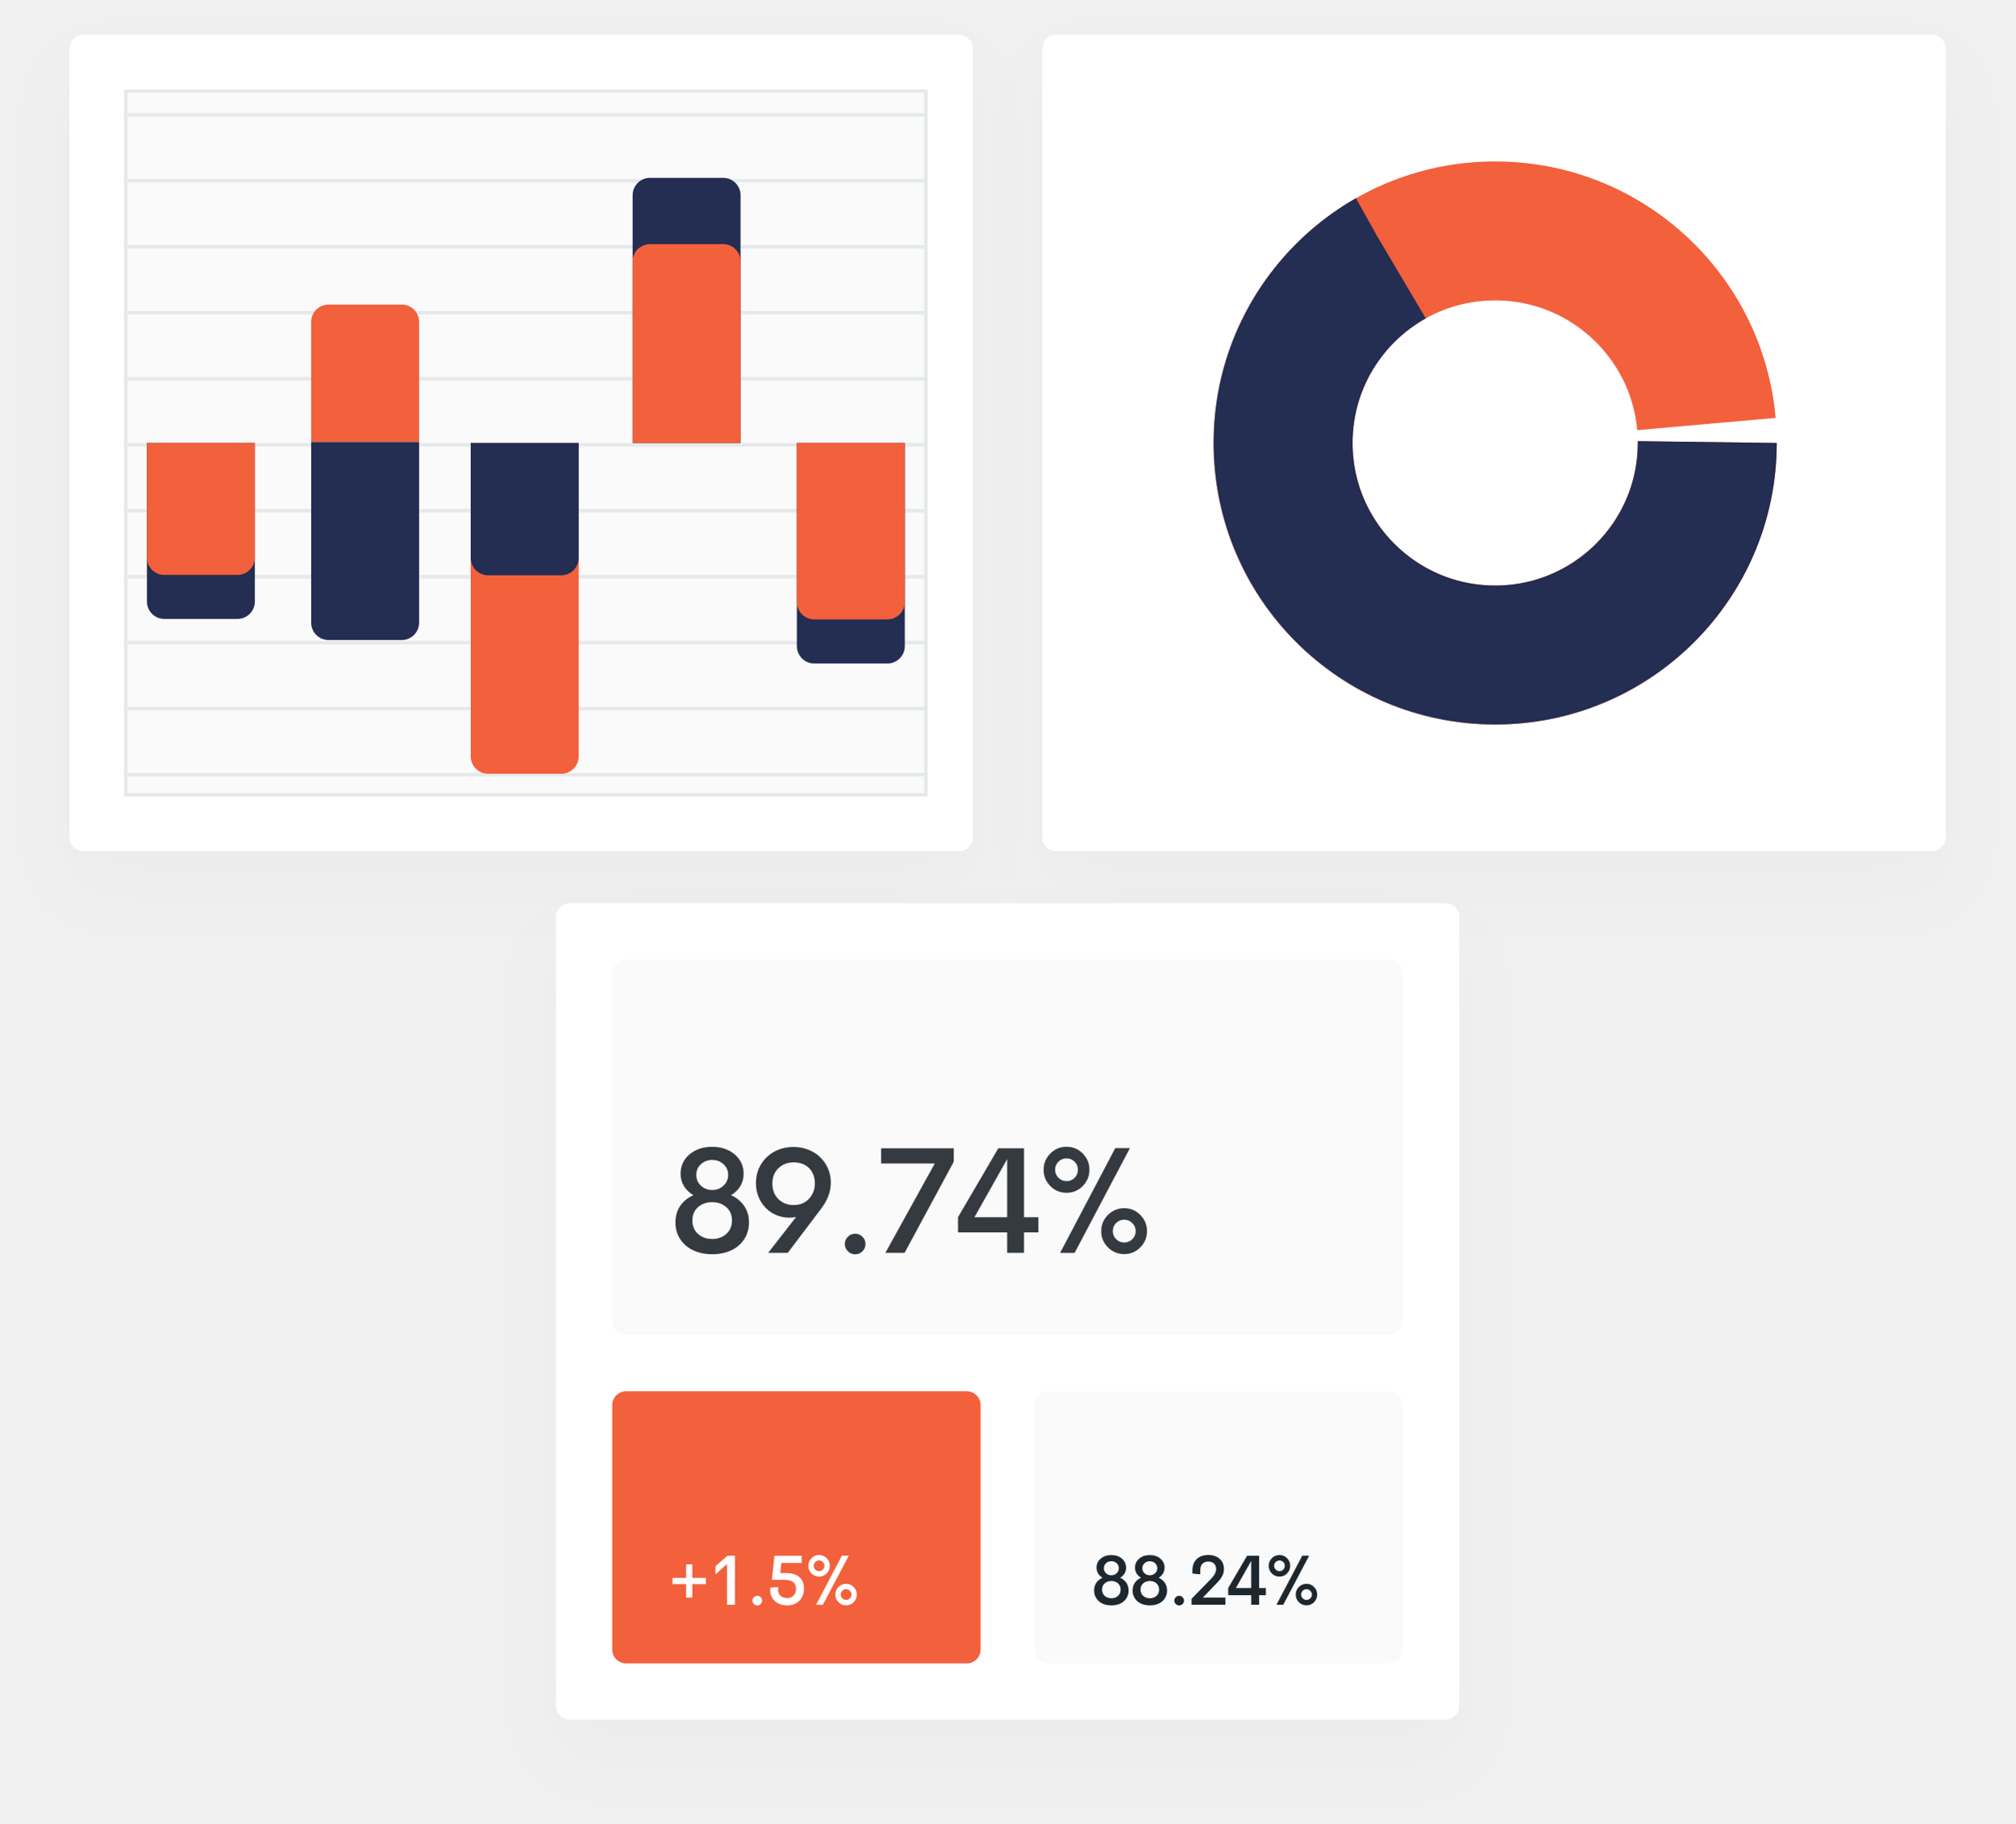
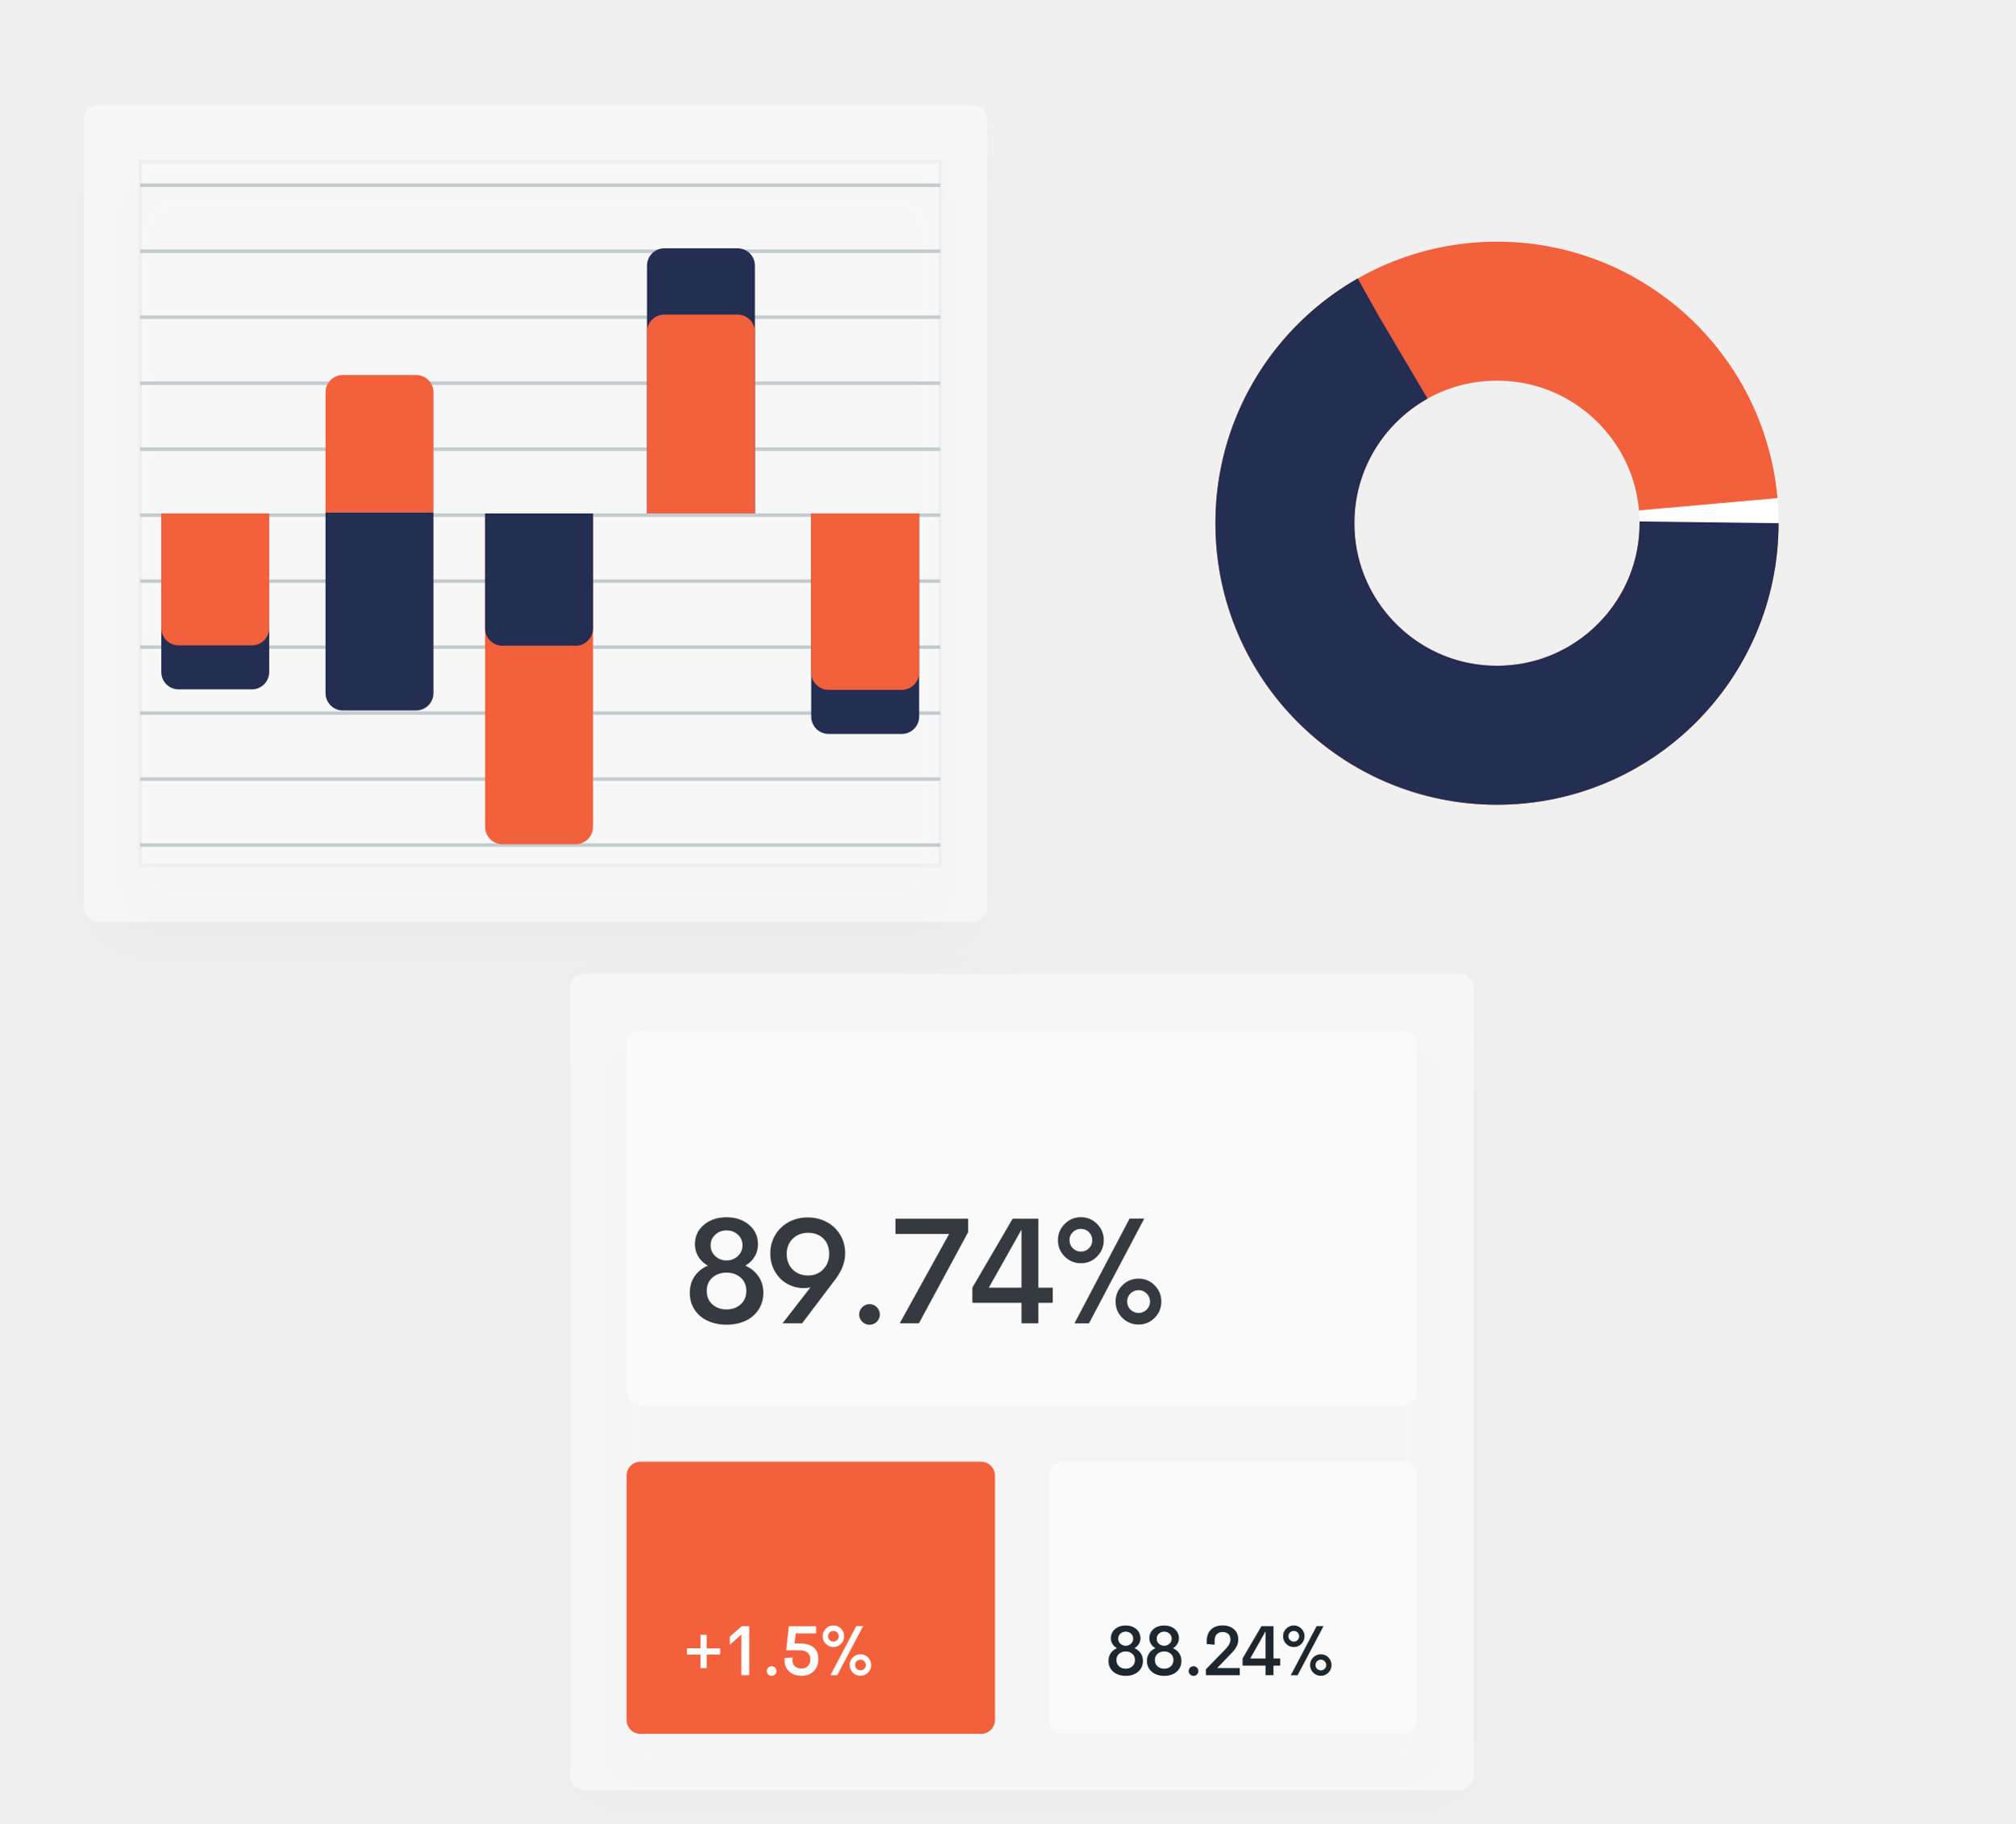
- <svg xmlns="http://www.w3.org/2000/svg" xmlns:xlink="http://www.w3.org/1999/xlink" width="580" height="525">
-   <defs>
+ <svg xmlns="http://www.w3.org/2000/svg" xmlns:xlink="http://www.w3.org/1999/xlink" width="580" height="525" version="1.1" id="svg104">
+   <defs id="defs34">
    <filter id="c" width="126.9%" height="129.8%" x="-13.5%" y="-10.6%" filterUnits="objectBoundingBox">
-       <feOffset dy="10" in="SourceAlpha" result="shadowOffsetOuter1" />
-       <feGaussianBlur in="shadowOffsetOuter1" result="shadowBlurOuter1" stdDeviation="10" />
-       <feColorMatrix in="shadowBlurOuter1" values="0 0 0 0 0.312 0 0 0 0 0.337 0 0 0 0 0.386 0 0 0 0.03 0" />
+       <feOffset dy="10" in="SourceAlpha" result="shadowOffsetOuter1" id="feOffset2" />
+       <feGaussianBlur in="shadowOffsetOuter1" result="shadowBlurOuter1" stdDeviation="10" id="feGaussianBlur4" />
+       <feColorMatrix in="shadowBlurOuter1" values="0 0 0 0 0.312 0 0 0 0 0.337 0 0 0 0 0.386 0 0 0 0.03 0" id="feColorMatrix6" />
    </filter>
    <filter id="e" width="126.9%" height="129.8%" x="-13.5%" y="-10.6%" filterUnits="objectBoundingBox">
-       <feOffset dy="10" in="SourceAlpha" result="shadowOffsetOuter1" />
-       <feGaussianBlur in="shadowOffsetOuter1" result="shadowBlurOuter1" stdDeviation="10" />
-       <feColorMatrix in="shadowBlurOuter1" values="0 0 0 0 0.312 0 0 0 0 0.337 0 0 0 0 0.386 0 0 0 0.03 0" />
+       <feOffset dy="10" in="SourceAlpha" result="shadowOffsetOuter1" id="feOffset9" />
+       <feGaussianBlur in="shadowOffsetOuter1" result="shadowBlurOuter1" stdDeviation="10" id="feGaussianBlur11" />
+       <feColorMatrix in="shadowBlurOuter1" values="0 0 0 0 0.312 0 0 0 0 0.337 0 0 0 0 0.386 0 0 0 0.03 0" id="feColorMatrix13" />
    </filter>
    <filter id="i" width="126.9%" height="129.8%" x="-13.5%" y="-10.6%" filterUnits="objectBoundingBox">
-       <feOffset dy="10" in="SourceAlpha" result="shadowOffsetOuter1" />
-       <feGaussianBlur in="shadowOffsetOuter1" result="shadowBlurOuter1" stdDeviation="10" />
-       <feColorMatrix in="shadowBlurOuter1" values="0 0 0 0 0.312 0 0 0 0 0.337 0 0 0 0 0.386 0 0 0 0.03 0" />
+       <feOffset dy="10" in="SourceAlpha" result="shadowOffsetOuter1" id="feOffset16" />
+       <feGaussianBlur in="shadowOffsetOuter1" result="shadowBlurOuter1" stdDeviation="10" id="feGaussianBlur18" />
+       <feColorMatrix in="shadowBlurOuter1" values="0 0 0 0 0.312 0 0 0 0 0.337 0 0 0 0 0.386 0 0 0 0.03 0" id="feColorMatrix20" />
    </filter>
    <rect id="d" width="260" height="235" x="0" y="0" rx="4" />
    <rect id="f" width="260" height="235" x="0" y="0" rx="4" />
    <rect id="j" width="260" height="235" x="0" y="0" rx="4" />
    <ellipse id="a" cx="81.039" cy="81.034" rx="81.039" ry="81.034" />
    <ellipse id="b" cx="81.039" cy="81.034" rx="81.039" ry="81.034" />
    <mask id="g" width="162.078" height="162.069" x="0" y="0" fill="#fff" maskContentUnits="userSpaceOnUse" maskUnits="objectBoundingBox">
-       <use xlink:href="#a" />
+       <use xlink:href="#a" id="use28" />
    </mask>
    <mask id="h" width="162.078" height="162.069" x="0" y="0" fill="#fff" maskContentUnits="userSpaceOnUse" maskUnits="objectBoundingBox">
-       <use xlink:href="#b" />
+       <use xlink:href="#b" id="use31" />
    </mask>
+     <filter id="c-3" width="1.269" height="1.298" x="-0.135" y="-0.106" filterUnits="objectBoundingBox">
+       <feOffset dy="10" in="SourceAlpha" result="shadowOffsetOuter1" id="feOffset2-8" />
+       <feGaussianBlur in="shadowOffsetOuter1" result="shadowBlurOuter1" stdDeviation="10" id="feGaussianBlur4-2" />
+       <feColorMatrix in="shadowBlurOuter1" values="0 0 0 0 0.312 0 0 0 0 0.337 0 0 0 0 0.386 0 0 0 0.03 0" id="feColorMatrix6-5" />
+     </filter>
+     <filter id="e-1" width="1.269" height="1.298" x="-0.135" y="-0.106" filterUnits="objectBoundingBox">
+       <feOffset dy="10" in="SourceAlpha" result="shadowOffsetOuter1" id="feOffset9-7" />
+       <feGaussianBlur in="shadowOffsetOuter1" result="shadowBlurOuter1" stdDeviation="10" id="feGaussianBlur11-3" />
+       <feColorMatrix in="shadowBlurOuter1" values="0 0 0 0 0.312 0 0 0 0 0.337 0 0 0 0 0.386 0 0 0 0.03 0" id="feColorMatrix13-5" />
+     </filter>
+     <mask id="g-3" width="162.078" height="162.069" x="0" y="0" fill="#ffffff" maskContentUnits="userSpaceOnUse" maskUnits="objectBoundingBox">
+       <use xlink:href="#a" id="use28-0" x="0" y="0" width="100%" height="100%" />
+     </mask>
+     <mask id="h-1" width="162.078" height="162.069" x="0" y="0" fill="#ffffff" maskContentUnits="userSpaceOnUse" maskUnits="objectBoundingBox">
+       <use xlink:href="#b" id="use31-8" x="0" y="0" width="100%" height="100%" />
+     </mask>
+     <filter id="i-6" width="1.269" height="1.298" x="-0.135" y="-0.106" filterUnits="objectBoundingBox">
+       <feOffset dy="10" in="SourceAlpha" result="shadowOffsetOuter1" id="feOffset16-3" />
+       <feGaussianBlur in="shadowOffsetOuter1" result="shadowBlurOuter1" stdDeviation="10" id="feGaussianBlur18-9" />
+       <feColorMatrix in="shadowBlurOuter1" values="0 0 0 0 0.312 0 0 0 0 0.337 0 0 0 0 0.386 0 0 0 0.03 0" id="feColorMatrix20-2" />
+     </filter>
  </defs>
-   <g fill="none" fill-rule="evenodd" transform="translate(20 10)">
-     <use fill="#000" filter="url(#c)" xlink:href="#d" />
-     <use fill="#FFF" xlink:href="#d" />
-     <path fill="#FAFAFA" stroke="#E5E9EA" d="M16.208 16.207h230.286v202.586H16.208z" />
-     <path fill="#E5E9EA" d="M16.208 117.5h230.286v1H16.208zM16.208 136.493h230.286v1H16.208zM16.208 155.485h230.286v1H16.208zM16.208 174.477h230.286v1H16.208zM16.208 41.53h230.286v1H16.208zM16.208 22.538h230.286v1H16.208zM16.208 60.523h230.286v1H16.208zM16.208 79.515h230.286v1H16.208zM16.208 98.508h230.286v1H16.208zM16.208 193.47h230.286v1H16.208zM16.208 212.462h230.286v1H16.208z" />
-     <path fill="#242D52" d="M22.286 117.5h31.065v45.647a5 5 0 01-5 5H27.286a5 5 0 01-5-5V117.5z" />
-     <path fill="#F3603C" d="M22.286 117.5h31.065v32.985a5 5 0 01-5 5H27.286a5 5 0 01-5-5V117.5zM69.558 117.234h31.065V82.658a5 5 0 00-5-5H74.558a5 5 0 00-5 5v34.576z" />
-     <path fill="#242D52" d="M69.558 117.234h31.065v51.99a5 5 0 01-5 5H74.558a5 5 0 01-5-5v-51.99zM162.078 117.5h31.065V46.193a5 5 0 00-5-5h-21.065a5 5 0 00-5 5V117.5z" />
-     <path fill="#F3603C" d="M162.078 117.5h31.065V65.27a5 5 0 00-5-5h-21.065a5 5 0 00-5 5v52.23z" />
-     <g>
-       <path fill="#242D52" d="M209.351 117.5h31.065v58.477a5 5 0 01-5 5H214.35a5 5 0 01-5-5V117.5z" />
-       <path fill="#F3603C" d="M209.351 117.5h31.065v45.782a5 5 0 01-5 5H214.35a5 5 0 01-5-5V117.5z" />
-     </g>
-     <g>
-       <path fill="#F3603C" d="M115.481 117.5h31.065v90.216a5 5 0 01-5 5H120.48a5 5 0 01-5-5V117.5z" />
-       <path fill="#242D52" d="M115.481 117.5h31.065v33.086a5 5 0 01-5 5H120.48a5 5 0 01-5-5V117.5z" />
-     </g>
-     <g transform="translate(280)">
-       <use fill="#000" filter="url(#e)" xlink:href="#f" />
-       <use fill="#FFF" xlink:href="#f" />
-       <g transform="translate(49.299 36.466)">
-         <ellipse cx="81.039" cy="81.034" stroke="#FFF" stroke-width="40" rx="61.039" ry="61.034" />
-         <use stroke="#F3603C" stroke-dasharray="502" stroke-width="80" mask="url(#g)" xlink:href="#a" />
-         <use stroke="#242D52" stroke-dasharray="340" stroke-width="80" mask="url(#h)" xlink:href="#b" />
+   <g id="layer1" style="display:inline">
+     <use fill="#000000" filter="url(#c)" xlink:href="#d" id="use36" style="fill-rule:evenodd;filter:url(#c-3)" x="0" y="0" width="100%" height="100%" transform="translate(24.12999,30.27736)" />
+     <g id="g1248">
+       <use fill="#ffffff" xlink:href="#d" id="use38" style="fill-rule:evenodd;opacity:0.5" x="0" y="0" width="100%" height="100%" transform="translate(24.12999,30.27736)" />
+       <path fill="#fafafa" stroke="#e5e9ea" d="M 40.338,46.484 H 270.624 V 249.07 H 40.338 Z" id="path40" style="fill-rule:evenodd;opacity:0.5" />
+       <path fill="#e5e9ea" d="M 40.338,147.777 H 270.624 v 1 H 40.338 Z m 0,18.993 H 270.624 v 1 H 40.338 Z m 0,18.992 H 270.624 v 1 H 40.338 Z m 0,18.992 H 270.624 v 1 H 40.338 Z m 0,-132.947 H 270.624 v 1 H 40.338 Z m 0,-18.992 H 270.624 v 1 H 40.338 Z m 0,37.985 H 270.624 v 1 H 40.338 Z m 0,18.992 H 270.624 v 1 H 40.338 Z m 0,18.993 H 270.624 v 1 H 40.338 Z m 0,94.962 H 270.624 v 1 H 40.338 Z m 0,18.992 H 270.624 v 1 H 40.338 Z" id="path42" style="fill-rule:evenodd;opacity:1;fill:#c3cbce;fill-opacity:1" />
+       <path fill="#242d52" d="m 46.416,147.777 h 31.065 v 45.647 a 5,5 0 0 1 -5,5 h -21.065 a 5,5 0 0 1 -5,-5 z" id="path44" style="fill-rule:evenodd" />
+       <path fill="#f3603c" d="m 46.416,147.777 h 31.065 v 32.985 a 5,5 0 0 1 -5,5 h -21.065 a 5,5 0 0 1 -5,-5 z m 47.272,-0.266 h 31.065 v -34.576 a 5,5 0 0 0 -5,-5 H 98.688 a 5,5 0 0 0 -5,5 z" id="path46" style="fill-rule:evenodd" />
+       <path fill="#242d52" d="m 93.688,147.511 h 31.065 v 51.99 a 5,5 0 0 1 -5,5 H 98.688 a 5,5 0 0 1 -5,-5 z m 92.52,0.266 h 31.065 V 76.47 a 5,5 0 0 0 -5,-5 h -21.065 a 5,5 0 0 0 -5,5 z" id="path48" style="fill-rule:evenodd" />
+       <path fill="#f3603c" d="m 186.208,147.777 h 31.065 V 95.547 a 5,5 0 0 0 -5,-5 h -21.065 a 5,5 0 0 0 -5,5 z" id="path50" style="fill-rule:evenodd" />
+       <g id="g56" style="fill:none;fill-rule:evenodd" transform="translate(24.12999,30.27736)">
+         <path fill="#242d52" d="m 209.351,117.5 h 31.065 v 58.477 a 5,5 0 0 1 -5,5 H 214.35 a 5,5 0 0 1 -5,-5 V 117.5 Z" id="path52" />
+         <path fill="#f3603c" d="m 209.351,117.5 h 31.065 v 45.782 a 5,5 0 0 1 -5,5 H 214.35 a 5,5 0 0 1 -5,-5 V 117.5 Z" id="path54" />
+       </g>
+       <g id="g62" style="fill:none;fill-rule:evenodd" transform="translate(24.12999,30.27736)">
+         <path fill="#f3603c" d="m 115.481,117.5 h 31.065 v 90.216 a 5,5 0 0 1 -5,5 H 120.48 a 5,5 0 0 1 -5,-5 V 117.5 Z" id="path58" />
+         <path fill="#242d52" d="m 115.481,117.5 h 31.065 v 33.086 a 5,5 0 0 1 -5,5 H 120.48 a 5,5 0 0 1 -5,-5 V 117.5 Z" id="path60" />
      </g>
    </g>
-     <g transform="translate(140 250)">
-       <use fill="#000" filter="url(#i)" xlink:href="#j" />
-       <use fill="#FFF" xlink:href="#j" />
-       <g transform="translate(16.208 140.46)">
-         <rect width="106.026" height="78.333" fill="#F3603C" rx="4" />
-         <path fill="#FFF" fill-rule="nonzero" d="M23.044 59.413v-3.907h3.897v-1.78h-3.897v-3.908h-1.781v3.907h-3.908v1.78h3.908v3.908h1.78zm12.264 2.038V47.345H33.15l-3.433 2.997v2.374l3.314-2.977V61.45h2.276zm6.437.198c.382 0 .71-.135.984-.406.274-.27.41-.597.41-.98 0-.382-.136-.71-.41-.983a1.343 1.343 0 00-.984-.41c-.376 0-.702.136-.98.41a1.335 1.335 0 00-.415.984c0 .376.139.7.416.974.277.274.603.41.979.41zm8.584-.01c1.45 0 2.623-.444 3.517-1.33.893-.888 1.34-2.053 1.34-3.497 0-1.438-.438-2.544-1.316-3.32-.877-.774-2.199-1.161-3.966-1.161H48.36l.307-2.918h5.876v-2.058H46.68l-.732 6.914h3.63c2.21 0 3.314.874 3.314 2.622 0 .791-.232 1.43-.697 1.914-.465.485-1.103.727-1.915.727-.705 0-1.307-.205-1.805-.613-.498-.41-.747-1.023-.747-1.84 0-.165.023-.403.07-.712l-2.286.138c-.033.284-.05.521-.05.712 0 .917.228 1.716.683 2.399a4.204 4.204 0 001.771 1.523c.726.333 1.53.5 2.414.5zm9.207-8.29a2.96 2.96 0 002.186-.91c.6-.613.9-1.348.9-2.205 0-.851-.3-1.58-.9-2.187a2.96 2.96 0 00-2.186-.91c-.85 0-1.58.304-2.186.91a2.981 2.981 0 00-.91 2.187c0 .863.302 1.599.905 2.205.603.607 1.334.91 2.191.91zm1.088 8.112l7.46-14.136h-1.98l-7.438 14.136h1.958zm-1.088-9.684c-.422 0-.785-.15-1.088-.45a1.48 1.48 0 01-.455-1.093c0-.43.152-.79.455-1.084a1.51 1.51 0 011.088-.44c.429 0 .792.149 1.088.445.297.297.445.656.445 1.079 0 .428-.146.793-.44 1.093-.293.3-.658.45-1.093.45zm7.785 9.842c.851 0 1.575-.303 2.172-.91a3.006 3.006 0 00.895-2.186c0-.857-.3-1.588-.9-2.191a2.945 2.945 0 00-2.167-.905c-.857 0-1.589.301-2.196.905a2.976 2.976 0 00-.91 2.191c0 .857.302 1.588.905 2.191.604.603 1.338.905 2.201.905zm0-1.563c-.435 0-.8-.15-1.098-.45a1.485 1.485 0 01-.445-1.083c0-.435.149-.801.445-1.098a1.492 1.492 0 011.098-.445c.416 0 .777.151 1.084.455.306.303.46.666.46 1.088 0 .422-.152.783-.455 1.083-.304.3-.666.45-1.089.45z" />
+     <g id="g1233" transform="translate(44.5,-8.5)">
+       <use stroke="#f3603c" stroke-dasharray="502" stroke-width="80" mask="url(#g-3)" xlink:href="#a" id="use70" x="0" y="0" width="100%" height="100%" style="fill:none;fill-rule:evenodd" transform="translate(305.3162,78.06275)" />
+       <path id="ellipse68" style="color:#000000;font-style:normal;font-variant:normal;font-weight:normal;font-stretch:normal;font-size:medium;line-height:normal;font-family:sans-serif;font-variant-ligatures:normal;font-variant-position:normal;font-variant-caps:normal;font-variant-numeric:normal;font-variant-alternates:normal;font-variant-east-asian:normal;font-feature-settings:normal;font-variation-settings:normal;text-indent:0;text-align:start;text-decoration:none;text-decoration-line:none;text-decoration-style:solid;text-decoration-color:#000000;letter-spacing:normal;word-spacing:normal;text-transform:none;writing-mode:lr-tb;direction:ltr;text-orientation:mixed;dominant-baseline:auto;baseline-shift:baseline;text-anchor:start;white-space:normal;shape-padding:0;shape-margin:0;inline-size:0;clip-rule:nonzero;display:inline;overflow:visible;visibility:visible;opacity:1;isolation:auto;mix-blend-mode:normal;color-interpolation:sRGB;color-interpolation-filters:linearRGB;solid-color:#000000;solid-opacity:1;vector-effect:none;fill:#ffffff;fill-opacity:1;fill-rule:evenodd;stroke:none;stroke-linecap:butt;stroke-linejoin:miter;stroke-miterlimit:4;stroke-dasharray:none;stroke-dashoffset:0;stroke-opacity:1;color-rendering:auto;image-rendering:auto;shape-rendering:auto;text-rendering:auto;enable-background:accumulate;stop-color:#000000;stop-opacity:1" d="m 467.078,151.94 -39.838,3.58 c 0.089,1.082 0.148,2.346 0.154,3.453 l 40,0.13 c -10e-4,-2.394 -0.109,-4.819 -0.317,-7.163 z" />
+       <use stroke="#242d52" stroke-dasharray="340" stroke-width="80" mask="url(#h-1)" xlink:href="#b" id="use72" x="0" y="0" width="100%" height="100%" style="fill:none;fill-rule:evenodd" transform="translate(305.3162,78.06275)" />
+     </g>
+     <use fill="#000000" filter="url(#i)" xlink:href="#j" id="use78" x="0" y="0" width="100%" height="100%" style="fill-rule:evenodd;filter:url(#i-6)" transform="translate(164.13,280.2774)" />
+     <g id="g1271">
+       <use fill="#ffffff" xlink:href="#j" id="use80" x="0" y="0" width="100%" height="100%" style="fill-rule:evenodd;opacity:0.5" transform="translate(164.13,280.2774)" />
+       <g transform="translate(180.338,420.7374)" id="g86" style="fill:none;fill-rule:evenodd">
+         <rect width="106.026" height="78.333" fill="#f3603c" rx="4" id="rect82" x="0" y="0" />
+         <path fill="#ffffff" fill-rule="nonzero" d="m 23.044,59.413 v -3.907 h 3.897 v -1.78 h -3.897 v -3.908 h -1.781 v 3.907 h -3.908 v 1.78 h 3.908 v 3.908 h 1.78 z m 12.264,2.038 V 47.345 H 33.15 l -3.433,2.997 v 2.374 l 3.314,-2.977 V 61.45 h 2.276 z m 6.437,0.198 c 0.382,0 0.71,-0.135 0.984,-0.406 0.274,-0.27 0.41,-0.597 0.41,-0.98 0,-0.382 -0.136,-0.71 -0.41,-0.983 a 1.343,1.343 0 0 0 -0.984,-0.41 c -0.376,0 -0.702,0.136 -0.98,0.41 a 1.335,1.335 0 0 0 -0.415,0.984 c 0,0.376 0.139,0.7 0.416,0.974 0.277,0.274 0.603,0.41 0.979,0.41 z m 8.584,-0.01 c 1.45,0 2.623,-0.444 3.517,-1.33 0.893,-0.888 1.34,-2.053 1.34,-3.497 0,-1.438 -0.438,-2.544 -1.316,-3.32 -0.877,-0.774 -2.199,-1.161 -3.966,-1.161 H 48.36 l 0.307,-2.918 h 5.876 V 47.355 H 46.68 l -0.732,6.914 h 3.63 c 2.21,0 3.314,0.874 3.314,2.622 0,0.791 -0.232,1.43 -0.697,1.914 -0.465,0.485 -1.103,0.727 -1.915,0.727 -0.705,0 -1.307,-0.205 -1.805,-0.613 -0.498,-0.41 -0.747,-1.023 -0.747,-1.84 0,-0.165 0.023,-0.403 0.07,-0.712 l -2.286,0.138 c -0.033,0.284 -0.05,0.521 -0.05,0.712 0,0.917 0.228,1.716 0.683,2.399 a 4.204,4.204 0 0 0 1.771,1.523 c 0.726,0.333 1.53,0.5 2.414,0.5 z m 9.207,-8.29 a 2.96,2.96 0 0 0 2.186,-0.91 c 0.6,-0.613 0.9,-1.348 0.9,-2.205 0,-0.851 -0.3,-1.58 -0.9,-2.187 a 2.96,2.96 0 0 0 -2.186,-0.91 c -0.85,0 -1.58,0.304 -2.186,0.91 a 2.981,2.981 0 0 0 -0.91,2.187 c 0,0.863 0.302,1.599 0.905,2.205 0.603,0.607 1.334,0.91 2.191,0.91 z m 1.088,8.112 7.46,-14.136 h -1.98 l -7.438,14.136 z m -1.088,-9.684 c -0.422,0 -0.785,-0.15 -1.088,-0.45 a 1.48,1.48 0 0 1 -0.455,-1.093 c 0,-0.43 0.152,-0.79 0.455,-1.084 a 1.51,1.51 0 0 1 1.088,-0.44 c 0.429,0 0.792,0.149 1.088,0.445 0.297,0.297 0.445,0.656 0.445,1.079 0,0.428 -0.146,0.793 -0.44,1.093 -0.293,0.3 -0.658,0.45 -1.093,0.45 z m 7.785,9.842 c 0.851,0 1.575,-0.303 2.172,-0.91 a 3.006,3.006 0 0 0 0.895,-2.186 c 0,-0.857 -0.3,-1.588 -0.9,-2.191 a 2.945,2.945 0 0 0 -2.167,-0.905 c -0.857,0 -1.589,0.301 -2.196,0.905 a 2.976,2.976 0 0 0 -0.91,2.191 c 0,0.857 0.302,1.588 0.905,2.191 0.604,0.603 1.338,0.905 2.201,0.905 z m 0,-1.563 c -0.435,0 -0.8,-0.15 -1.098,-0.45 a 1.485,1.485 0 0 1 -0.445,-1.083 c 0,-0.435 0.149,-0.801 0.445,-1.098 a 1.492,1.492 0 0 1 1.098,-0.445 c 0.416,0 0.777,0.151 1.084,0.455 0.306,0.303 0.46,0.666 0.46,1.088 0,0.422 -0.152,0.783 -0.455,1.083 -0.304,0.3 -0.666,0.45 -1.089,0.45 z" id="path84" />
      </g>
-       <g transform="translate(137.766 140.46)">
-         <rect width="106.026" height="78.333" fill="#FAFAFA" rx="4" />
-         <path fill="#1E272E" fill-rule="nonzero" d="M22.104 61.639c.936 0 1.777-.168 2.522-.505a4.186 4.186 0 001.776-1.503c.439-.66.658-1.421.658-2.285 0-.85-.218-1.593-.653-2.226a4.118 4.118 0 00-1.77-1.444c.527-.31.942-.714 1.246-1.212a3.14 3.14 0 00.455-1.667c0-1.068-.4-1.943-1.202-2.626-.801-.682-1.812-1.024-3.032-1.024-1.24 0-2.262.34-3.067 1.02-.804.678-1.207 1.555-1.207 2.63 0 .614.155 1.17.465 1.667.31.498.736.902 1.276 1.212-.758.323-1.353.801-1.785 1.434-.432.633-.648 1.379-.648 2.236 0 .864.22 1.625.658 2.285a4.147 4.147 0 001.78 1.498c.749.34 1.591.51 2.528.51zm0-8.665c-.607 0-1.118-.197-1.533-.589a1.926 1.926 0 01-.624-1.459c0-.567.208-1.044.624-1.43.415-.385.926-.578 1.533-.578.6 0 1.108.193 1.523.579.416.385.624.862.624 1.429 0 .574-.21 1.058-.629 1.454a2.131 2.131 0 01-1.518.594zm0 6.607c-.772 0-1.411-.227-1.92-.682-.507-.455-.761-1.062-.761-1.82 0-.745.254-1.342.762-1.79.508-.45 1.147-.673 1.919-.673.758 0 1.391.224 1.9.672.507.449.761 1.046.761 1.79 0 .753-.254 1.358-.762 1.816-.508.458-1.14.687-1.9.687zM33.18 61.64c.936 0 1.777-.168 2.522-.505a4.186 4.186 0 001.776-1.503c.439-.66.658-1.421.658-2.285 0-.85-.218-1.593-.653-2.226a4.118 4.118 0 00-1.77-1.444c.527-.31.942-.714 1.246-1.212a3.14 3.14 0 00.455-1.667c0-1.068-.4-1.943-1.202-2.626-.801-.682-1.812-1.024-3.032-1.024-1.24 0-2.262.34-3.067 1.02-.804.678-1.207 1.555-1.207 2.63 0 .614.155 1.17.465 1.667.31.498.736.902 1.276 1.212-.758.323-1.353.801-1.785 1.434-.432.633-.648 1.379-.648 2.236 0 .864.22 1.625.658 2.285a4.147 4.147 0 001.78 1.498c.749.34 1.591.51 2.528.51zm0-8.665c-.607 0-1.118-.197-1.534-.589a1.926 1.926 0 01-.623-1.459c0-.567.208-1.044.623-1.43.416-.385.927-.578 1.534-.578.6 0 1.108.193 1.523.579.416.385.623.862.623 1.429 0 .574-.209 1.058-.628 1.454a2.131 2.131 0 01-1.518.594zm0 6.607c-.772 0-1.412-.227-1.92-.682-.507-.455-.761-1.062-.761-1.82 0-.745.254-1.342.762-1.79.507-.45 1.147-.673 1.919-.673.758 0 1.391.224 1.9.672.507.449.76 1.046.76 1.79 0 .753-.253 1.358-.76 1.816-.509.458-1.142.687-1.9.687zm8.435 2.068c.383 0 .711-.135.985-.406.273-.27.41-.597.41-.98 0-.382-.137-.71-.41-.983a1.343 1.343 0 00-.985-.41c-.375 0-.702.136-.979.41a1.335 1.335 0 00-.415.984c0 .376.138.7.415.974.277.274.604.41.98.41zm13.313-.198v-2.058h-6.51l4.146-4.293c.666-.692 1.154-1.342 1.464-1.948.31-.607.465-1.27.465-1.989 0-1.253-.419-2.238-1.257-2.957-.837-.72-1.915-1.079-3.234-1.079-1.405 0-2.52.393-3.344 1.178-.824.784-1.237 1.909-1.237 3.373v.791l2.266.218v-1.039c0-.917.207-1.584.623-2.003.415-.419.983-.628 1.701-.628.686 0 1.23.19 1.633.569.402.379.603.908.603 1.587 0 .877-.471 1.8-1.414 2.77l-5.64 5.787v1.721h9.735zm9.702 0v-2.76h1.939v-2.048h-1.94v-9.298H61.16l-5.431 9.289v2.057h6.628v2.76h2.275zm-2.275-4.808h-4.412l4.412-7.834v7.834zm8.129-3.294a2.96 2.96 0 002.186-.91c.6-.613.9-1.348.9-2.205 0-.851-.3-1.58-.9-2.187a2.96 2.96 0 00-2.186-.91c-.851 0-1.58.304-2.187.91a2.981 2.981 0 00-.91 2.187c0 .863.302 1.599.905 2.205.604.607 1.334.91 2.192.91zm1.088 8.112l7.459-14.136h-1.979l-7.439 14.136h1.959zm-1.088-9.684c-.422 0-.785-.15-1.089-.45a1.48 1.48 0 01-.455-1.093c0-.43.152-.79.455-1.084a1.51 1.51 0 011.089-.44c.428 0 .791.149 1.088.445.297.297.445.656.445 1.079 0 .428-.147.793-.44 1.093-.294.3-.658.45-1.093.45zm7.785 9.842c.85 0 1.574-.303 2.171-.91a3.006 3.006 0 00.896-2.186c0-.857-.3-1.588-.9-2.191a2.945 2.945 0 00-2.167-.905c-.857 0-1.59.301-2.196.905a2.976 2.976 0 00-.91 2.191c0 .857.301 1.588.905 2.191.603.603 1.337.905 2.2.905zm0-1.563c-.435 0-.801-.15-1.098-.45a1.485 1.485 0 01-.445-1.083c0-.435.148-.801.445-1.098a1.492 1.492 0 011.098-.445c.415 0 .776.151 1.083.455.307.303.46.666.46 1.088 0 .422-.152.783-.455 1.083-.303.3-.666.45-1.088.45z" />
+       <g transform="translate(301.896,420.7374)" id="g92" style="fill:none;fill-rule:evenodd">
+         <rect width="106.026" height="78.333" fill="#fafafa" rx="4" id="rect88" x="0" y="0" />
+         <path fill="#1e272e" fill-rule="nonzero" d="m 22.104,61.639 c 0.936,0 1.777,-0.168 2.522,-0.505 a 4.186,4.186 0 0 0 1.776,-1.503 c 0.439,-0.66 0.658,-1.421 0.658,-2.285 0,-0.85 -0.218,-1.593 -0.653,-2.226 a 4.118,4.118 0 0 0 -1.77,-1.444 c 0.527,-0.31 0.942,-0.714 1.246,-1.212 a 3.14,3.14 0 0 0 0.455,-1.667 c 0,-1.068 -0.4,-1.943 -1.202,-2.626 -0.801,-0.682 -1.812,-1.024 -3.032,-1.024 -1.24,0 -2.262,0.34 -3.067,1.02 -0.804,0.678 -1.207,1.555 -1.207,2.63 0,0.614 0.155,1.17 0.465,1.667 0.31,0.498 0.736,0.902 1.276,1.212 -0.758,0.323 -1.353,0.801 -1.785,1.434 -0.432,0.633 -0.648,1.379 -0.648,2.236 0,0.864 0.22,1.625 0.658,2.285 a 4.147,4.147 0 0 0 1.78,1.498 c 0.749,0.34 1.591,0.51 2.528,0.51 z m 0,-8.665 c -0.607,0 -1.118,-0.197 -1.533,-0.589 a 1.926,1.926 0 0 1 -0.624,-1.459 c 0,-0.567 0.208,-1.044 0.624,-1.43 0.415,-0.385 0.926,-0.578 1.533,-0.578 0.6,0 1.108,0.193 1.523,0.579 0.416,0.385 0.624,0.862 0.624,1.429 0,0.574 -0.21,1.058 -0.629,1.454 a 2.131,2.131 0 0 1 -1.518,0.594 z m 0,6.607 c -0.772,0 -1.411,-0.227 -1.92,-0.682 -0.507,-0.455 -0.761,-1.062 -0.761,-1.82 0,-0.745 0.254,-1.342 0.762,-1.79 0.508,-0.45 1.147,-0.673 1.919,-0.673 0.758,0 1.391,0.224 1.9,0.672 0.507,0.449 0.761,1.046 0.761,1.79 0,0.753 -0.254,1.358 -0.762,1.816 -0.508,0.458 -1.14,0.687 -1.9,0.687 z M 33.18,61.64 c 0.936,0 1.777,-0.168 2.522,-0.505 a 4.186,4.186 0 0 0 1.776,-1.503 c 0.439,-0.66 0.658,-1.421 0.658,-2.285 0,-0.85 -0.218,-1.593 -0.653,-2.226 a 4.118,4.118 0 0 0 -1.77,-1.444 c 0.527,-0.31 0.942,-0.714 1.246,-1.212 a 3.14,3.14 0 0 0 0.455,-1.667 c 0,-1.068 -0.4,-1.943 -1.202,-2.626 -0.801,-0.682 -1.812,-1.024 -3.032,-1.024 -1.24,0 -2.262,0.34 -3.067,1.02 -0.804,0.678 -1.207,1.555 -1.207,2.63 0,0.614 0.155,1.17 0.465,1.667 0.31,0.498 0.736,0.902 1.276,1.212 -0.758,0.323 -1.353,0.801 -1.785,1.434 -0.432,0.633 -0.648,1.379 -0.648,2.236 0,0.864 0.22,1.625 0.658,2.285 a 4.147,4.147 0 0 0 1.78,1.498 c 0.749,0.34 1.591,0.51 2.528,0.51 z m 0,-8.665 c -0.607,0 -1.118,-0.197 -1.534,-0.589 a 1.926,1.926 0 0 1 -0.623,-1.459 c 0,-0.567 0.208,-1.044 0.623,-1.43 0.416,-0.385 0.927,-0.578 1.534,-0.578 0.6,0 1.108,0.193 1.523,0.579 0.416,0.385 0.623,0.862 0.623,1.429 0,0.574 -0.209,1.058 -0.628,1.454 a 2.131,2.131 0 0 1 -1.518,0.594 z m 0,6.607 c -0.772,0 -1.412,-0.227 -1.92,-0.682 -0.507,-0.455 -0.761,-1.062 -0.761,-1.82 0,-0.745 0.254,-1.342 0.762,-1.79 0.507,-0.45 1.147,-0.673 1.919,-0.673 0.758,0 1.391,0.224 1.9,0.672 0.507,0.449 0.76,1.046 0.76,1.79 0,0.753 -0.253,1.358 -0.76,1.816 -0.509,0.458 -1.142,0.687 -1.9,0.687 z m 8.435,2.068 c 0.383,0 0.711,-0.135 0.985,-0.406 0.273,-0.27 0.41,-0.597 0.41,-0.98 0,-0.382 -0.137,-0.71 -0.41,-0.983 a 1.343,1.343 0 0 0 -0.985,-0.41 c -0.375,0 -0.702,0.136 -0.979,0.41 a 1.335,1.335 0 0 0 -0.415,0.984 c 0,0.376 0.138,0.7 0.415,0.974 0.277,0.274 0.604,0.41 0.98,0.41 z m 13.313,-0.198 v -2.058 h -6.51 l 4.146,-4.293 c 0.666,-0.692 1.154,-1.342 1.464,-1.948 0.31,-0.607 0.465,-1.27 0.465,-1.989 0,-1.253 -0.419,-2.238 -1.257,-2.957 -0.837,-0.72 -1.915,-1.079 -3.234,-1.079 -1.405,0 -2.52,0.393 -3.344,1.178 -0.824,0.784 -1.237,1.909 -1.237,3.373 v 0.791 l 2.266,0.218 v -1.039 c 0,-0.917 0.207,-1.584 0.623,-2.003 0.415,-0.419 0.983,-0.628 1.701,-0.628 0.686,0 1.23,0.19 1.633,0.569 0.402,0.379 0.603,0.908 0.603,1.587 0,0.877 -0.471,1.8 -1.414,2.77 l -5.64,5.787 v 1.721 z m 9.702,0 v -2.76 h 1.939 v -2.048 h -1.94 V 47.346 H 61.16 l -5.431,9.289 v 2.057 h 6.628 v 2.76 h 2.275 z m -2.275,-4.808 h -4.412 l 4.412,-7.834 z m 8.129,-3.294 a 2.96,2.96 0 0 0 2.186,-0.91 c 0.6,-0.613 0.9,-1.348 0.9,-2.205 0,-0.851 -0.3,-1.58 -0.9,-2.187 a 2.96,2.96 0 0 0 -2.186,-0.91 c -0.851,0 -1.58,0.304 -2.187,0.91 a 2.981,2.981 0 0 0 -0.91,2.187 c 0,0.863 0.302,1.599 0.905,2.205 0.604,0.607 1.334,0.91 2.192,0.91 z m 1.088,8.112 7.459,-14.136 h -1.979 l -7.439,14.136 z m -1.088,-9.684 c -0.422,0 -0.785,-0.15 -1.089,-0.45 A 1.48,1.48 0 0 1 68.94,50.235 c 0,-0.43 0.152,-0.79 0.455,-1.084 a 1.51,1.51 0 0 1 1.089,-0.44 c 0.428,0 0.791,0.149 1.088,0.445 0.297,0.297 0.445,0.656 0.445,1.079 0,0.428 -0.147,0.793 -0.44,1.093 -0.294,0.3 -0.658,0.45 -1.093,0.45 z m 7.785,9.842 c 0.85,0 1.574,-0.303 2.171,-0.91 a 3.006,3.006 0 0 0 0.896,-2.186 c 0,-0.857 -0.3,-1.588 -0.9,-2.191 a 2.945,2.945 0 0 0 -2.167,-0.905 c -0.857,0 -1.59,0.301 -2.196,0.905 a 2.976,2.976 0 0 0 -0.91,2.191 c 0,0.857 0.301,1.588 0.905,2.191 0.603,0.603 1.337,0.905 2.2,0.905 z m 0,-1.563 c -0.435,0 -0.801,-0.15 -1.098,-0.45 a 1.485,1.485 0 0 1 -0.445,-1.083 c 0,-0.435 0.148,-0.801 0.445,-1.098 a 1.492,1.492 0 0 1 1.098,-0.445 c 0.415,0 0.776,0.151 1.083,0.455 0.307,0.303 0.46,0.666 0.46,1.088 0,0.422 -0.152,0.783 -0.455,1.083 -0.303,0.3 -0.666,0.45 -1.088,0.45 z" id="path90" />
      </g>
-       <g transform="translate(16.208 16.207)">
-         <rect width="227.584" height="108.046" fill="#FAFAFA" rx="4" />
-         <path fill="#343A40" fill-rule="nonzero" d="M28.786 84.812c1.998 0 3.791-.359 5.381-1.076 1.59-.732 2.853-1.801 3.788-3.208.936-1.407 1.404-3.032 1.404-4.875 0-1.815-.465-3.397-1.393-4.748-.929-1.35-2.188-2.377-3.778-3.08 1.126-.662 2.012-1.524 2.66-2.586.647-1.062.97-2.247.97-3.556 0-2.279-.855-4.146-2.564-5.602-1.71-1.457-3.865-2.185-6.468-2.185-2.645 0-4.826.725-6.542 2.174-1.717 1.449-2.575 3.32-2.575 5.613 0 1.309.33 2.494.992 3.556.661 1.062 1.568 1.924 2.722 2.585-1.618.69-2.888 1.71-3.81 3.06-.92 1.35-1.381 2.94-1.381 4.77 0 1.842.467 3.467 1.403 4.874.936 1.407 2.202 2.473 3.799 3.197 1.597.725 3.394 1.087 5.392 1.087zm0-18.486c-1.295 0-2.385-.419-3.271-1.256-.887-.837-1.33-1.874-1.33-3.112 0-1.21.443-2.227 1.33-3.05.886-.823 1.976-1.234 3.27-1.234 1.281 0 2.364.411 3.25 1.234.887.823 1.33 1.84 1.33 3.05 0 1.224-.446 2.258-1.34 3.102-.893.844-1.973 1.266-3.24 1.266zm0 14.097c-1.646 0-3.011-.486-4.094-1.457-1.084-.97-1.625-2.265-1.625-3.882 0-1.59.541-2.863 1.625-3.82 1.083-.957 2.448-1.435 4.094-1.435 1.618 0 2.968.478 4.052 1.435 1.083.957 1.625 2.23 1.625 3.82 0 1.603-.542 2.894-1.625 3.872-1.084.978-2.434 1.467-4.052 1.467zm21.737 3.988l9.729-12.873c1.772-2.391 2.659-4.818 2.659-7.28 0-1.97-.479-3.746-1.435-5.329a9.904 9.904 0 00-3.894-3.682c-1.64-.872-3.458-1.308-5.455-1.308-1.956 0-3.753.432-5.392 1.297-1.64.866-2.948 2.104-3.926 3.714-.978 1.611-1.46 3.423-1.445 5.434.014 1.97.482 3.718 1.403 5.244.922 1.527 2.107 2.684 3.556 3.472a9.656 9.656 0 004.685 1.182c.661 0 1.294-.064 1.9-.19l-8.02 10.319h5.635zm1.73-13.76c-1.8 0-3.274-.565-4.421-1.698-1.147-1.132-1.727-2.62-1.741-4.463-.014-1.815.563-3.289 1.73-4.421 1.168-1.133 2.645-1.699 4.432-1.699 1.815 0 3.278.549 4.39 1.646 1.111 1.098 1.667 2.575 1.667 4.432 0 1.758-.566 3.232-1.699 4.42-1.132 1.19-2.585 1.784-4.358 1.784zm17.664 14.182c.816 0 1.516-.288 2.1-.865a2.83 2.83 0 00.876-2.09c0-.815-.292-1.515-.876-2.1a2.864 2.864 0 00-2.1-.875c-.802 0-1.498.292-2.09.876-.59.584-.885 1.284-.885 2.1 0 .801.295 1.494.886 2.078.59.584 1.287.876 2.09.876zm14.224-.422l14.16-26.23v-3.863H77.389v4.369h15.448L78.612 84.41h5.53zm34.378 0v-5.888h4.137v-4.368h-4.137V54.318h-7.407L99.526 74.134v4.39h14.14v5.887h4.853zm-4.853-10.256h-9.413l9.413-16.713v16.713zm17.094-7.027c1.829 0 3.383-.647 4.664-1.942 1.28-1.308 1.92-2.877 1.92-4.706 0-1.814-.64-3.369-1.92-4.663-1.28-1.295-2.835-1.942-4.664-1.942-1.815 0-3.37.647-4.664 1.942-1.295 1.294-1.942 2.849-1.942 4.663 0 1.843.644 3.412 1.931 4.706 1.288 1.295 2.846 1.942 4.675 1.942zm2.321 17.304l15.913-30.156h-4.221l-15.87 30.156h4.178zm-2.321-20.66c-.9 0-1.675-.32-2.322-.96a3.157 3.157 0 01-.97-2.332c0-.914.323-1.684.97-2.31a3.222 3.222 0 012.322-.94c.914 0 1.688.317 2.321.95.633.633.95 1.4.95 2.3 0 .915-.313 1.692-.94 2.332-.625.64-1.403.96-2.331.96zm16.609 20.998c1.814 0 3.359-.647 4.632-1.942 1.273-1.294 1.91-2.849 1.91-4.663 0-1.83-.64-3.387-1.92-4.675-1.281-1.287-2.822-1.93-4.622-1.93-1.83 0-3.391.643-4.686 1.93-1.294 1.288-1.941 2.846-1.941 4.675 0 1.828.644 3.386 1.93 4.674 1.288 1.287 2.853 1.93 4.697 1.93zm0-3.335c-.93 0-1.71-.32-2.343-.96a3.168 3.168 0 01-.95-2.31c0-.929.317-1.71.95-2.343s1.414-.95 2.343-.95c.886 0 1.656.324 2.31.971.655.647.982 1.421.982 2.322 0 .9-.324 1.67-.971 2.31-.647.64-1.421.96-2.321.96z" />
+       <g transform="translate(180.338,296.4844)" id="g98" style="fill:none;fill-rule:evenodd">
+         <rect width="227.584" height="108.046" fill="#fafafa" rx="4" id="rect94" x="0" y="0" />
+         <path fill="#343a40" fill-rule="nonzero" d="m 28.786,84.812 c 1.998,0 3.791,-0.359 5.381,-1.076 1.59,-0.732 2.853,-1.801 3.788,-3.208 0.936,-1.407 1.404,-3.032 1.404,-4.875 0,-1.815 -0.465,-3.397 -1.393,-4.748 -0.929,-1.35 -2.188,-2.377 -3.778,-3.08 1.126,-0.662 2.012,-1.524 2.66,-2.586 0.647,-1.062 0.97,-2.247 0.97,-3.556 0,-2.279 -0.855,-4.146 -2.564,-5.602 -1.71,-1.457 -3.865,-2.185 -6.468,-2.185 -2.645,0 -4.826,0.725 -6.542,2.174 -1.717,1.449 -2.575,3.32 -2.575,5.613 0,1.309 0.33,2.494 0.992,3.556 0.661,1.062 1.568,1.924 2.722,2.585 -1.618,0.69 -2.888,1.71 -3.81,3.06 -0.92,1.35 -1.381,2.94 -1.381,4.77 0,1.842 0.467,3.467 1.403,4.874 0.936,1.407 2.202,2.473 3.799,3.197 1.597,0.725 3.394,1.087 5.392,1.087 z m 0,-18.486 c -1.295,0 -2.385,-0.419 -3.271,-1.256 -0.887,-0.837 -1.33,-1.874 -1.33,-3.112 0,-1.21 0.443,-2.227 1.33,-3.05 0.886,-0.823 1.976,-1.234 3.27,-1.234 1.281,0 2.364,0.411 3.25,1.234 0.887,0.823 1.33,1.84 1.33,3.05 0,1.224 -0.446,2.258 -1.34,3.102 -0.893,0.844 -1.973,1.266 -3.24,1.266 z m 0,14.097 c -1.646,0 -3.011,-0.486 -4.094,-1.457 -1.084,-0.97 -1.625,-2.265 -1.625,-3.882 0,-1.59 0.541,-2.863 1.625,-3.82 1.083,-0.957 2.448,-1.435 4.094,-1.435 1.618,0 2.968,0.478 4.052,1.435 1.083,0.957 1.625,2.23 1.625,3.82 0,1.603 -0.542,2.894 -1.625,3.872 -1.084,0.978 -2.434,1.467 -4.052,1.467 z m 21.737,3.988 9.729,-12.873 c 1.772,-2.391 2.659,-4.818 2.659,-7.28 0,-1.97 -0.479,-3.746 -1.435,-5.329 a 9.904,9.904 0 0 0 -3.894,-3.682 c -1.64,-0.872 -3.458,-1.308 -5.455,-1.308 -1.956,0 -3.753,0.432 -5.392,1.297 -1.64,0.866 -2.948,2.104 -3.926,3.714 -0.978,1.611 -1.46,3.423 -1.445,5.434 0.014,1.97 0.482,3.718 1.403,5.244 0.922,1.527 2.107,2.684 3.556,3.472 a 9.656,9.656 0 0 0 4.685,1.182 c 0.661,0 1.294,-0.064 1.9,-0.19 l -8.02,10.319 z m 1.73,-13.76 c -1.8,0 -3.274,-0.565 -4.421,-1.698 -1.147,-1.132 -1.727,-2.62 -1.741,-4.463 -0.014,-1.815 0.563,-3.289 1.73,-4.421 1.168,-1.133 2.645,-1.699 4.432,-1.699 1.815,0 3.278,0.549 4.39,1.646 1.111,1.098 1.667,2.575 1.667,4.432 0,1.758 -0.566,3.232 -1.699,4.42 -1.132,1.19 -2.585,1.784 -4.358,1.784 z m 17.664,14.182 c 0.816,0 1.516,-0.288 2.1,-0.865 a 2.83,2.83 0 0 0 0.876,-2.09 c 0,-0.815 -0.292,-1.515 -0.876,-2.1 a 2.864,2.864 0 0 0 -2.1,-0.875 c -0.802,0 -1.498,0.292 -2.09,0.876 -0.59,0.584 -0.885,1.284 -0.885,2.1 0,0.801 0.295,1.494 0.886,2.078 0.59,0.584 1.287,0.876 2.09,0.876 z m 14.224,-0.422 14.16,-26.23 V 54.318 H 77.389 v 4.369 H 92.837 L 78.612,84.41 h 5.53 z m 34.378,0 v -5.888 h 4.137 v -4.368 h -4.137 V 54.318 h -7.407 L 99.526,74.134 v 4.39 h 14.14 v 5.887 z m -4.853,-10.256 h -9.413 l 9.413,-16.713 z m 17.094,-7.027 c 1.829,0 3.383,-0.647 4.664,-1.942 1.28,-1.308 1.92,-2.877 1.92,-4.706 0,-1.814 -0.64,-3.369 -1.92,-4.663 -1.28,-1.295 -2.835,-1.942 -4.664,-1.942 -1.815,0 -3.37,0.647 -4.664,1.942 -1.295,1.294 -1.942,2.849 -1.942,4.663 0,1.843 0.644,3.412 1.931,4.706 1.288,1.295 2.846,1.942 4.675,1.942 z m 2.321,17.304 15.913,-30.156 h -4.221 l -15.87,30.156 z m -2.321,-20.66 c -0.9,0 -1.675,-0.32 -2.322,-0.96 a 3.157,3.157 0 0 1 -0.97,-2.332 c 0,-0.914 0.323,-1.684 0.97,-2.31 a 3.222,3.222 0 0 1 2.322,-0.94 c 0.914,0 1.688,0.317 2.321,0.95 0.633,0.633 0.95,1.4 0.95,2.3 0,0.915 -0.313,1.692 -0.94,2.332 -0.625,0.64 -1.403,0.96 -2.331,0.96 z m 16.609,20.998 c 1.814,0 3.359,-0.647 4.632,-1.942 1.273,-1.294 1.91,-2.849 1.91,-4.663 0,-1.83 -0.64,-3.387 -1.92,-4.675 -1.281,-1.287 -2.822,-1.93 -4.622,-1.93 -1.83,0 -3.391,0.643 -4.686,1.93 -1.294,1.288 -1.941,2.846 -1.941,4.675 0,1.828 0.644,3.386 1.93,4.674 1.288,1.287 2.853,1.93 4.697,1.93 z m 0,-3.335 c -0.93,0 -1.71,-0.32 -2.343,-0.96 a 3.168,3.168 0 0 1 -0.95,-2.31 c 0,-0.929 0.317,-1.71 0.95,-2.343 0.633,-0.633 1.414,-0.95 2.343,-0.95 0.886,0 1.656,0.324 2.31,0.971 0.655,0.647 0.982,1.421 0.982,2.322 0,0.9 -0.324,1.67 -0.971,2.31 -0.647,0.64 -1.421,0.96 -2.321,0.96 z" id="path96" />
      </g>
    </g>
  </g>
</svg>
